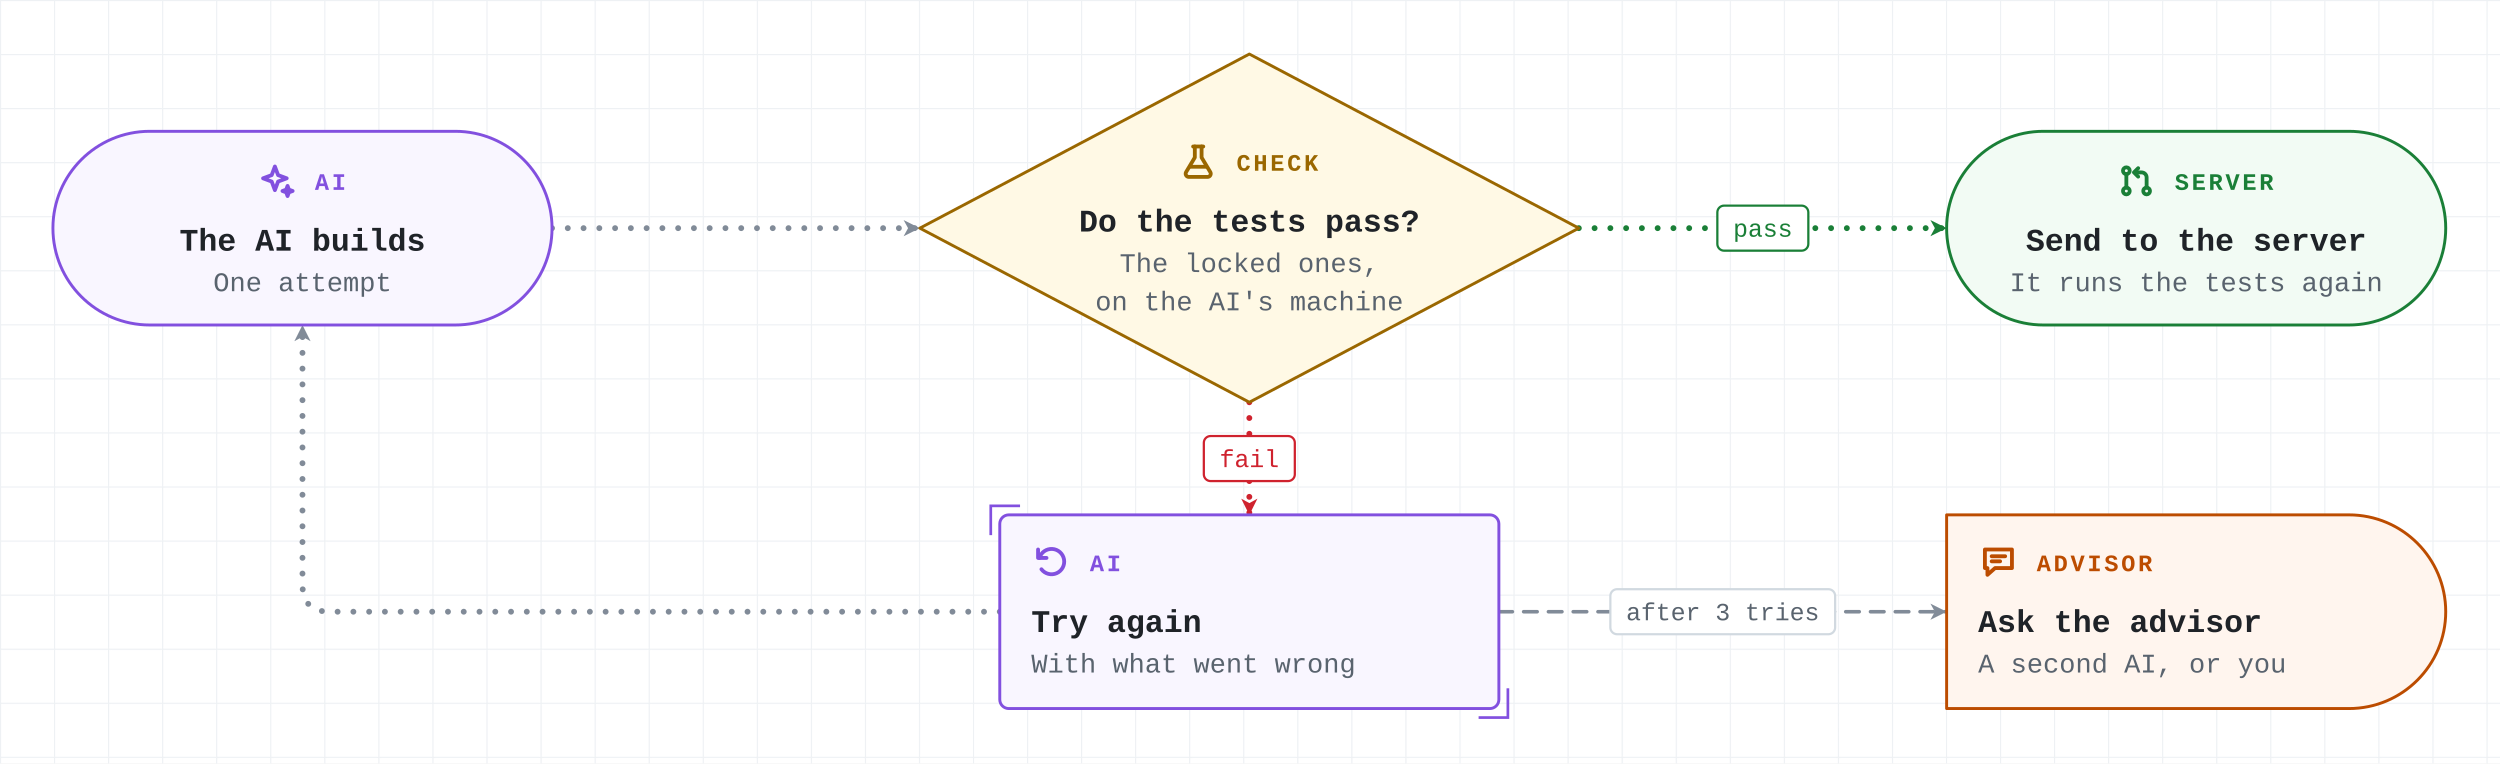
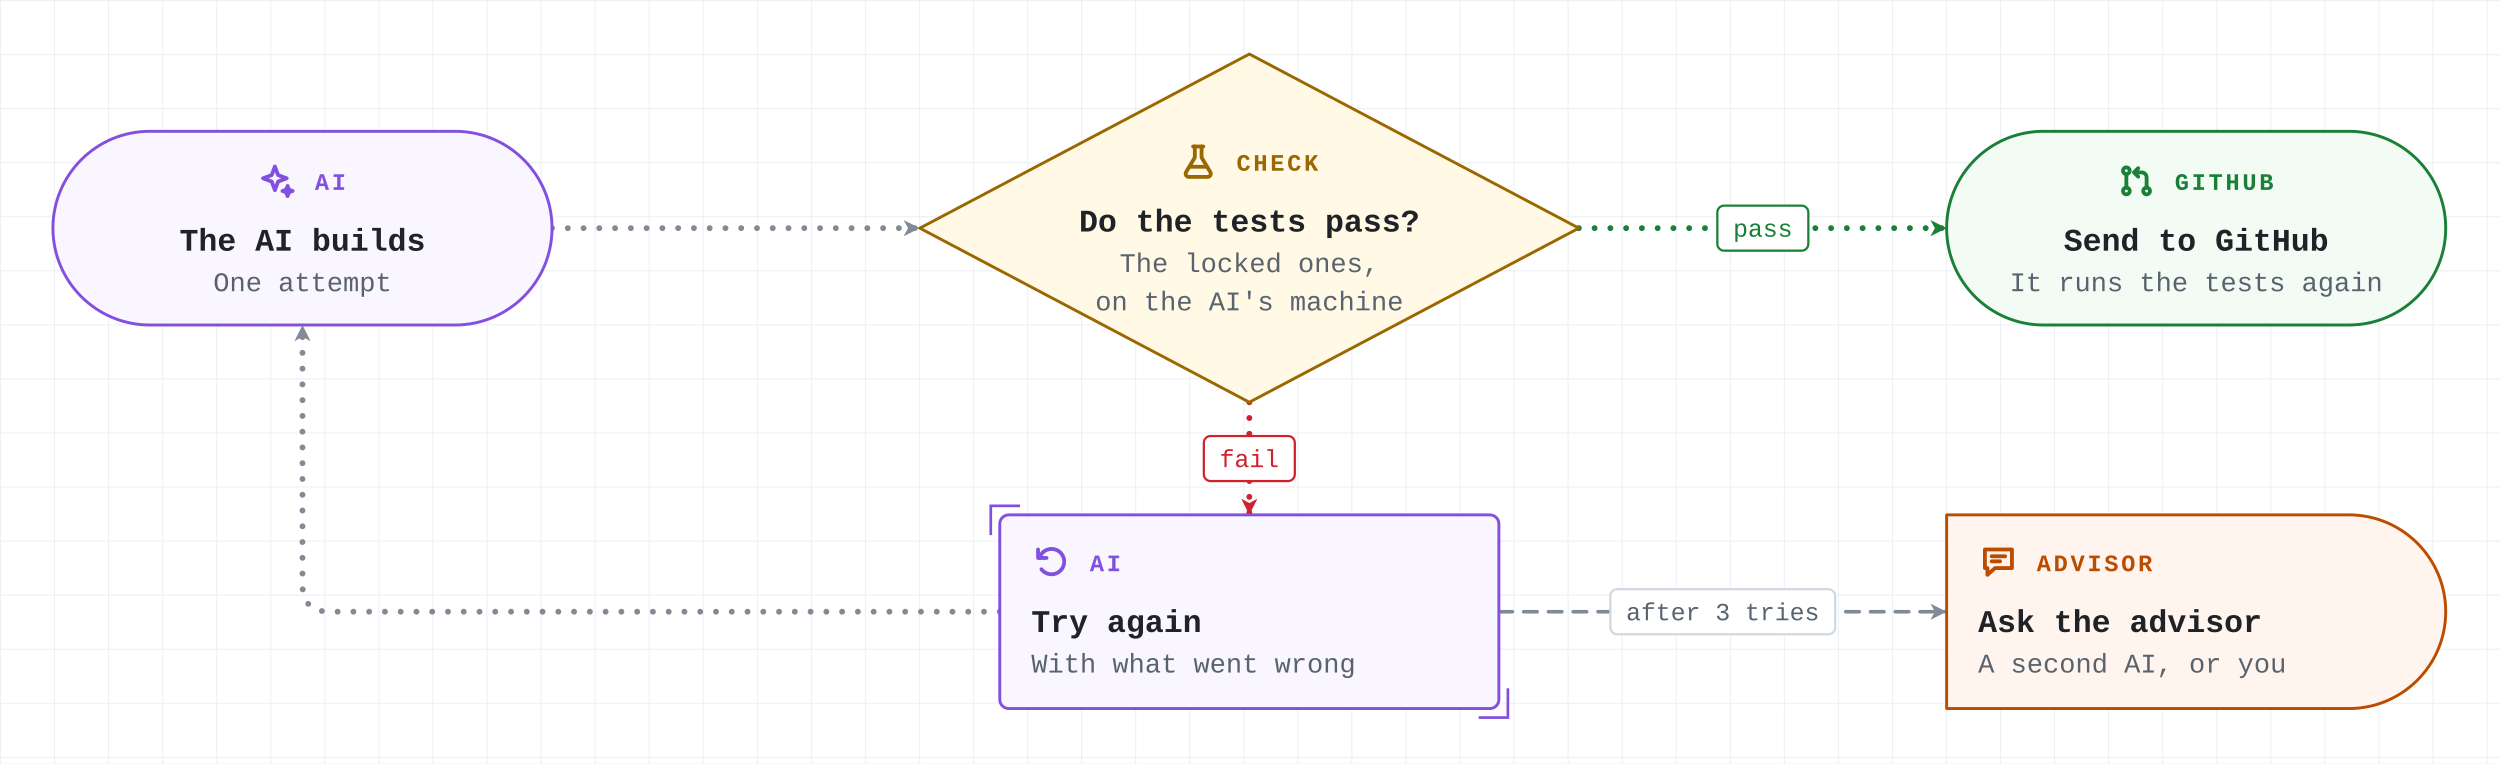
<svg xmlns="http://www.w3.org/2000/svg" viewBox="12 -24 1110 339" width="1110" height="339" role="img" aria-labelledby="title desc" font-family="ui-monospace, SFMono-Regular, 'JetBrains Mono', 'Cascadia Mono', Menlo, Consolas, 'Liberation Mono', monospace">
  <defs>
    <marker id="arrow-plain" viewBox="0 0 10 10" refX="9" refY="5" markerWidth="9" markerHeight="9" markerUnits="userSpaceOnUse" orient="auto-start-reverse">
      <path d="M1,1 L9,5 L1,9 L3.2,5 z" fill="#818b98" />
    </marker>
    <marker id="arrow-fail" viewBox="0 0 10 10" refX="9" refY="5" markerWidth="9" markerHeight="9" markerUnits="userSpaceOnUse" orient="auto-start-reverse">
      <path d="M1,1 L9,5 L1,9 L3.2,5 z" fill="#cf222e" />
    </marker>
    <marker id="arrow-pass" viewBox="0 0 10 10" refX="9" refY="5" markerWidth="9" markerHeight="9" markerUnits="userSpaceOnUse" orient="auto-start-reverse">
      <path d="M1,1 L9,5 L1,9 L3.2,5 z" fill="#1a7f37" />
    </marker>
    <pattern id="grid" x="12" y="-24" width="24" height="24" patternUnits="userSpaceOnUse">
      <path d="M24 0H0V24" fill="none" stroke="#eef1f4" stroke-width="1" />
    </pattern>
  </defs>
  <style>.main{stroke-width:2.6;stroke-dasharray:0 7;animation:flow 0.8s linear infinite}.side{stroke-width:1.6;stroke-dasharray:6 5;animation:side 1.6s linear infinite}@keyframes flow{to{stroke-dashoffset:-7}}@keyframes side{to{stroke-dashoffset:-11}}@media (prefers-reduced-motion:reduce){.main,.side{animation:none}.ticket{display:none}}</style>
  <rect x="12" y="-24" width="1110" height="339" fill="#ffffff" />
  <rect x="12" y="-24" width="1110" height="339" fill="url(#grid)" />
  <path class="main" d="M257.1,77.3 L420.4,77.3" fill="none" stroke="#818b98" stroke-linecap="round" stroke-linejoin="round" marker-end="url(#arrow-plain)" />
  <path class="main" d="M713.0,77.3 L876.3,77.3" fill="none" stroke="#1a7f37" stroke-linecap="round" stroke-linejoin="round" marker-end="url(#arrow-pass)" />
  <path class="main" d="M566.7,154.6 L566.7,204.6" fill="none" stroke="#cf222e" stroke-linecap="round" stroke-linejoin="round" marker-end="url(#arrow-fail)" />
  <path class="main" d="M455.9,247.6 L158.3,247.6 Q146.3,247.6 146.3,235.6 L146.3,120.3" fill="none" stroke="#818b98" stroke-linecap="round" stroke-linejoin="round" marker-end="url(#arrow-plain)" />
  <path class="side" d="M677.5,247.6 L876.3,247.6" fill="none" stroke="#818b98" stroke-linecap="round" stroke-linejoin="round" marker-end="url(#arrow-plain)" />
  <rect x="35.5" y="34.3" width="221.6" height="86.0" rx="43.0" fill="#f9f6ff" stroke="#8250df" stroke-width="1.3" stroke-linejoin="round" />
  <g transform="translate(125.8,47.3) scale(0.75)" fill="none" stroke="#8250df" stroke-width="2.27" stroke-linecap="round" stroke-linejoin="round">
    <path d="M11 3.5l1.9 5.1L18 10.5l-5.1 1.9L11 17.5l-1.9-5.1L4 10.5l5.1-1.9z" />
    <path d="M18.5 15l.8 2.2l2.2.8l-2.2.8l-.8 2.2l-.8-2.2l-2.2-.8l2.2-.8z" />
  </g>
  <text x="151.8" y="60.3" font-size="10.5" font-weight="700" letter-spacing="1.2" fill="#8250df">AI</text>
  <text x="146.3" y="87.3" text-anchor="middle" font-size="14" font-weight="700" fill="#1f2328">The AI builds</text>
  <text x="146.3" y="105.3" text-anchor="middle" font-size="12" fill="#59636e">One attempt</text>
  <polygon points="566.7,0.0 713.0,77.3 566.7,154.6 420.4,77.3" fill="#fff9e5" stroke="#9a6700" stroke-width="1.3" stroke-linejoin="round" />
  <g transform="translate(535.0,38.8) scale(0.75)" fill="none" stroke="#9a6700" stroke-width="2.27" stroke-linecap="round" stroke-linejoin="round">
    <path d="M9 3h6" />
    <path d="M10 3v6.5l-5.2 8.7A1.9 1.9 0 0 0 6.4 21h11.2a1.9 1.9 0 0 0 1.6-2.8L14 9.5V3" />
    <path d="M7.4 15h9.2" />
  </g>
  <text x="561.0" y="51.8" font-size="10.5" font-weight="700" letter-spacing="1.2" fill="#9a6700">CHECK</text>
  <text x="566.7" y="78.8" text-anchor="middle" font-size="14" font-weight="700" fill="#1f2328">Do the tests pass?</text>
  <text x="566.7" y="96.8" text-anchor="middle" font-size="12" fill="#59636e">The locked ones,</text>
  <text x="566.7" y="113.8" text-anchor="middle" font-size="12" fill="#59636e">on the AI's machine</text>
  <rect x="876.3" y="34.3" width="221.6" height="86.0" rx="43.0" fill="#f2fbf4" stroke="#1a7f37" stroke-width="1.3" stroke-linejoin="round" />
  <g transform="translate(951.6,47.3) scale(0.75)" fill="none" stroke="#1a7f37" stroke-width="2.27" stroke-linecap="round" stroke-linejoin="round">
    <path d="M6 4a2 2 0 1 0 0 4a2 2 0 1 0 0-4z" />
    <path d="M6 16a2 2 0 1 0 0 4a2 2 0 1 0 0-4z" />
    <path d="M18 16a2 2 0 1 0 0 4a2 2 0 1 0 0-4z" />
    <path d="M6 8v8" />
    <path d="M18 16v-6a3 3 0 0 0-3-3h-4" />
    <path d="M13 4.5L10.5 7L13 9.5" />
  </g>
-   <text x="977.6" y="60.3" font-size="10.5" font-weight="700" letter-spacing="1.2" fill="#1a7f37">SERVER</text>
-   <text x="987.1" y="87.3" text-anchor="middle" font-size="14" font-weight="700" fill="#1f2328">Send to the server</text>
+   <text x="977.6" y="60.3" font-size="10.5" font-weight="700" letter-spacing="1.2" fill="#1a7f37">GITHUB</text>
+   <text x="987.1" y="87.3" text-anchor="middle" font-size="14" font-weight="700" fill="#1f2328">Send to GitHub</text>
  <text x="987.1" y="105.3" text-anchor="middle" font-size="12" fill="#59636e">It runs the tests again</text>
  <rect x="455.9" y="204.6" width="221.6" height="86.0" rx="4" fill="#f9f6ff" stroke="#8250df" stroke-width="1.3" stroke-linejoin="round" />
  <path d="M464.9,200.6 H451.9 V213.6" fill="none" stroke="#8250df" stroke-width="1.2" />
  <path d="M668.5,294.6 H681.5 V281.6" fill="none" stroke="#8250df" stroke-width="1.2" />
  <g transform="translate(469.9,216.6) scale(0.75)" fill="none" stroke="#8250df" stroke-width="2.27" stroke-linecap="round" stroke-linejoin="round">
    <path d="M4 4.5v5h5" />
    <path d="M4.8 9.5A7.5 7.5 0 1 1 6 16.2" />
  </g>
  <text x="495.9" y="229.6" font-size="10.5" font-weight="700" letter-spacing="1.2" fill="#8250df">AI</text>
  <text x="469.9" y="256.6" font-size="14" font-weight="700" fill="#1f2328">Try again</text>
  <text x="469.9" y="274.6" font-size="12" fill="#59636e">With what went wrong</text>
  <path d="M876.3,204.6 H1054.9 A43.0,43.0 0 0 1 1054.9,290.6 H876.3 Z" fill="#fff5ee" stroke="#bc4c00" stroke-width="1.3" stroke-linejoin="round" />
  <g transform="translate(890.3,216.6) scale(0.75)" fill="none" stroke="#bc4c00" stroke-width="2.27" stroke-linecap="round" stroke-linejoin="round">
    <path d="M4 4.5h16v11H10l-4.5 4v-4H4z" />
    <path d="M8 8.5h8M8 11.5h5" />
  </g>
  <text x="916.3" y="229.6" font-size="10.5" font-weight="700" letter-spacing="1.2" fill="#bc4c00">ADVISOR</text>
  <text x="890.3" y="256.6" font-size="14" font-weight="700" fill="#1f2328">Ask the advisor</text>
  <text x="890.3" y="274.6" font-size="12" fill="#59636e">A second AI, or you</text>
  <rect x="774.5" y="67.3" width="40.4" height="20" rx="3" fill="#ffffff" stroke="#1a7f37" stroke-width="1" />
  <text x="794.7" y="81.1" text-anchor="middle" font-size="11" fill="#1a7f37">pass</text>
  <rect x="546.5" y="169.6" width="40.4" height="20" rx="3" fill="#ffffff" stroke="#cf222e" stroke-width="1" />
  <text x="566.7" y="183.4" text-anchor="middle" font-size="11" fill="#cf222e">fail</text>
  <rect x="727.0" y="237.6" width="99.8" height="20" rx="3" fill="#ffffff" stroke="#d1d9e0" stroke-width="1" />
  <text x="776.9" y="251.4" text-anchor="middle" font-size="11" fill="#59636e">after 3 tries</text>
</svg>
